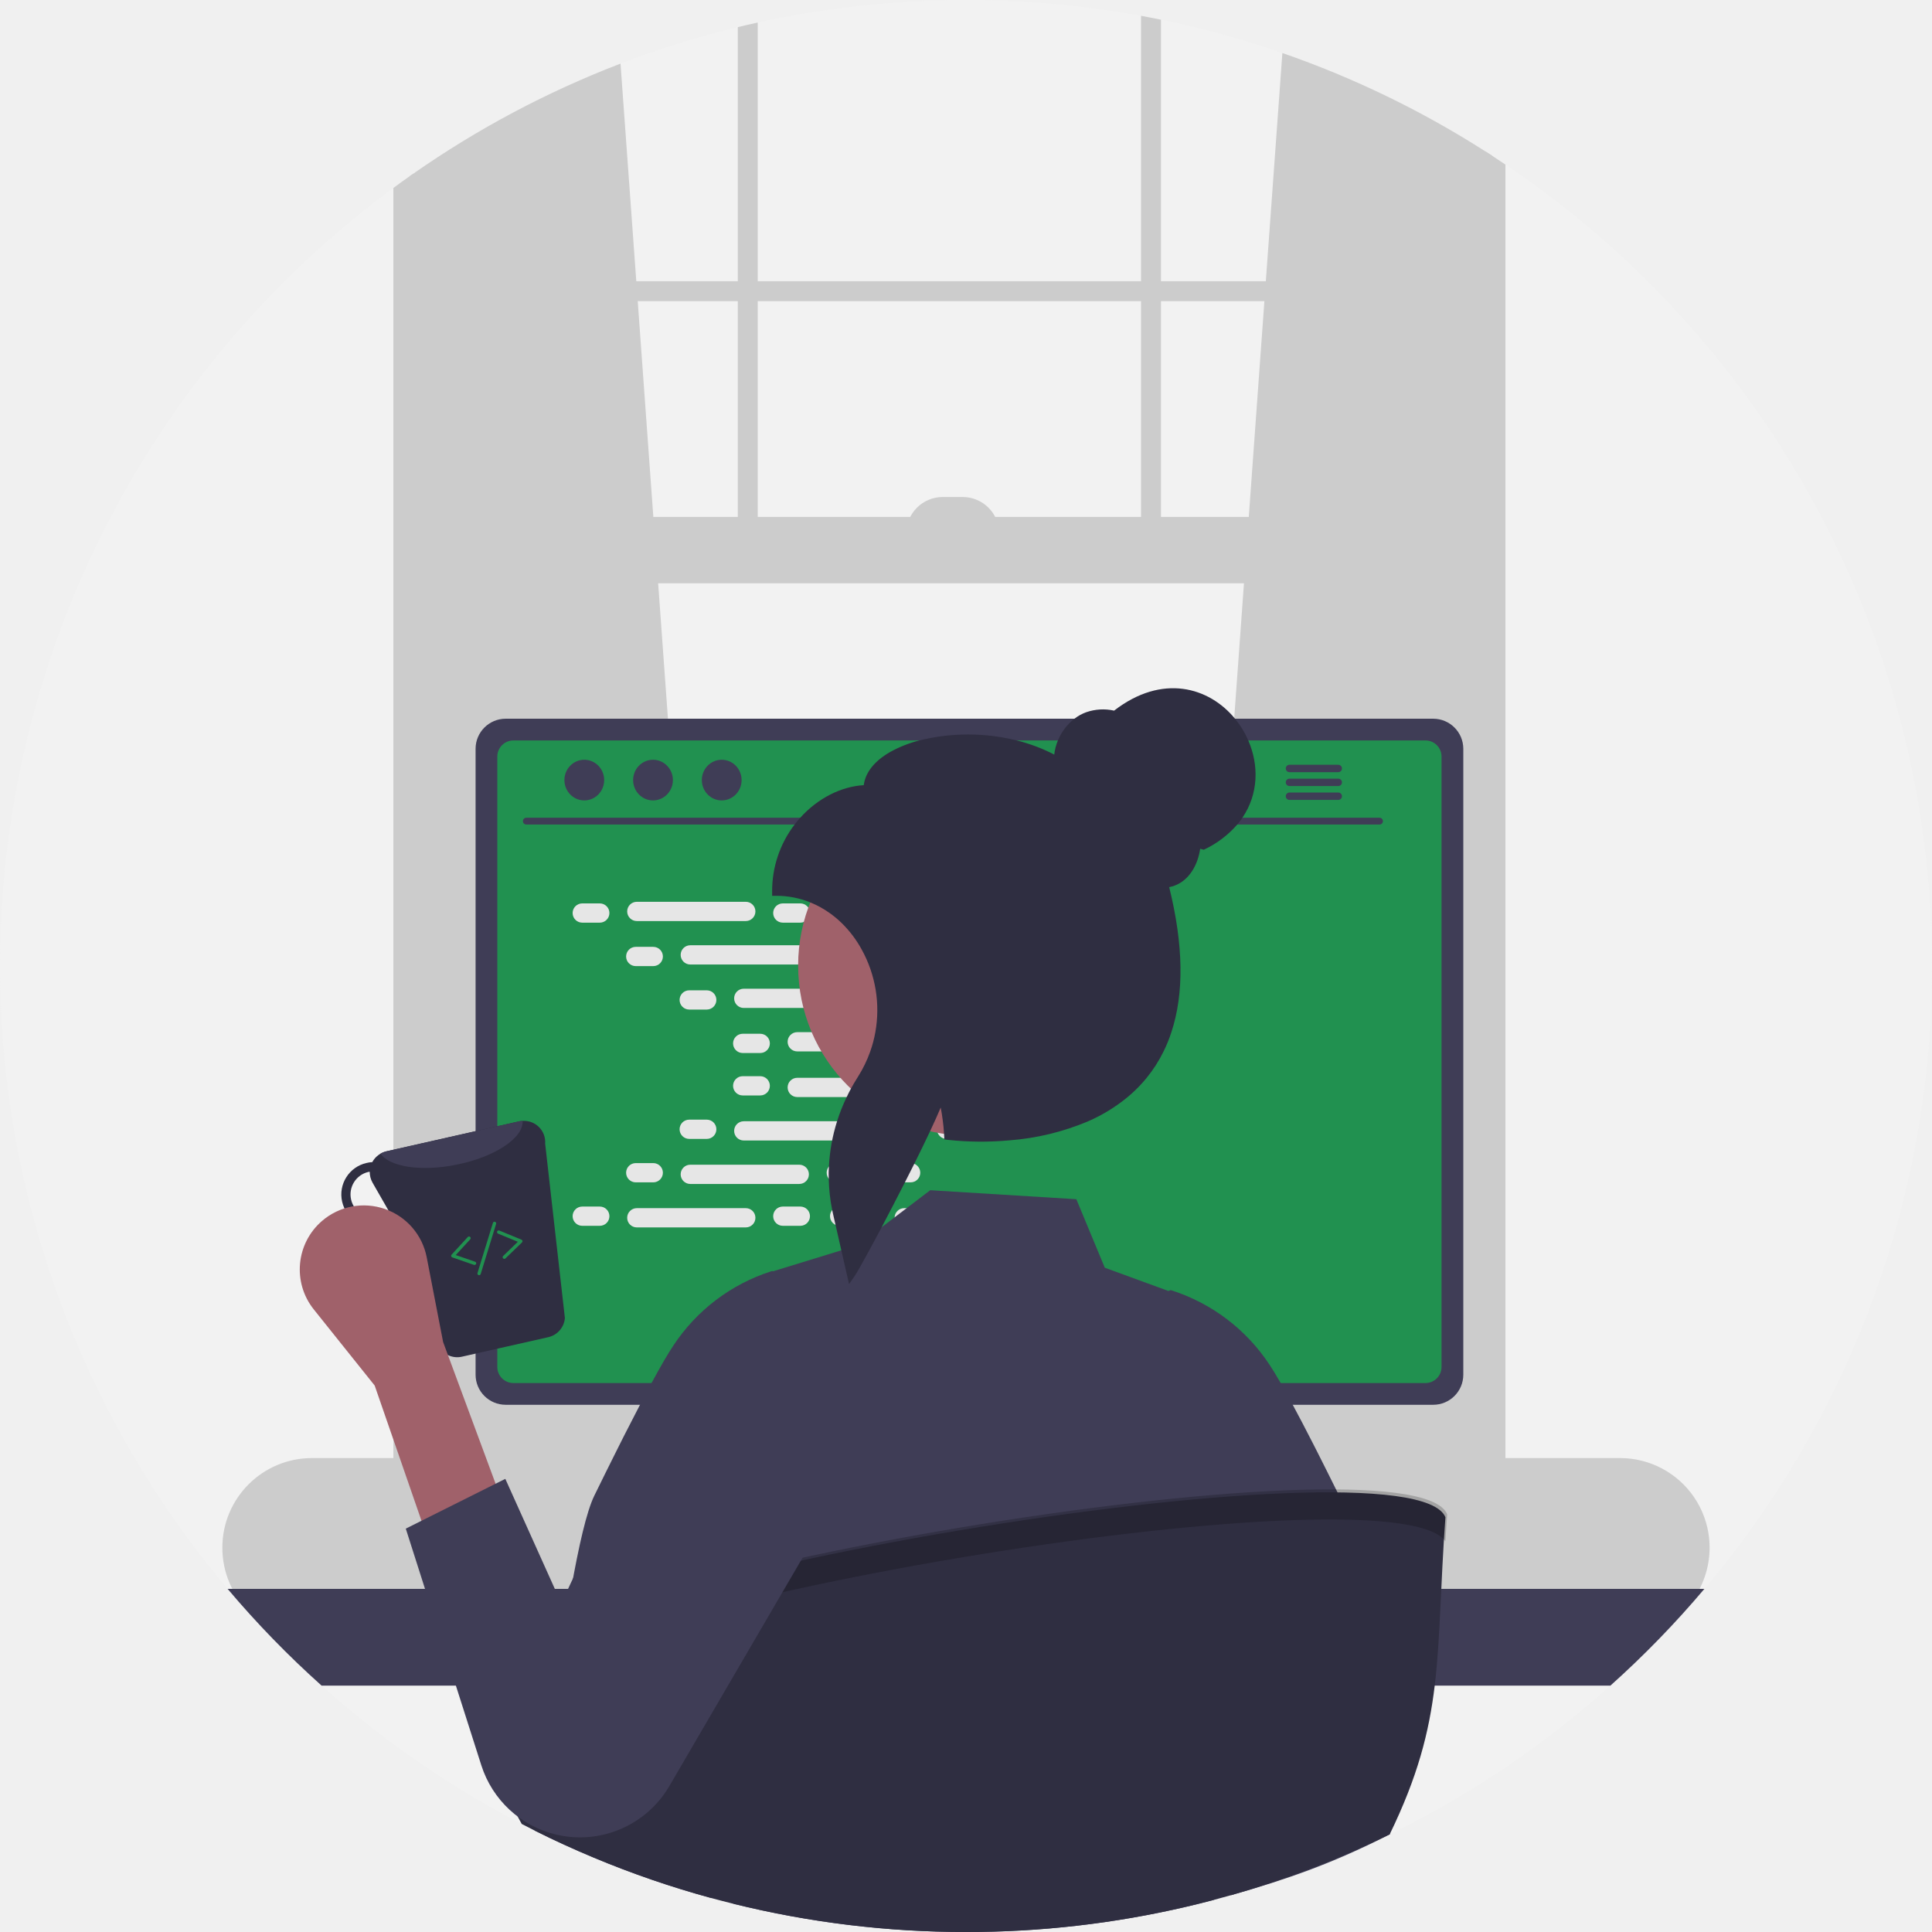
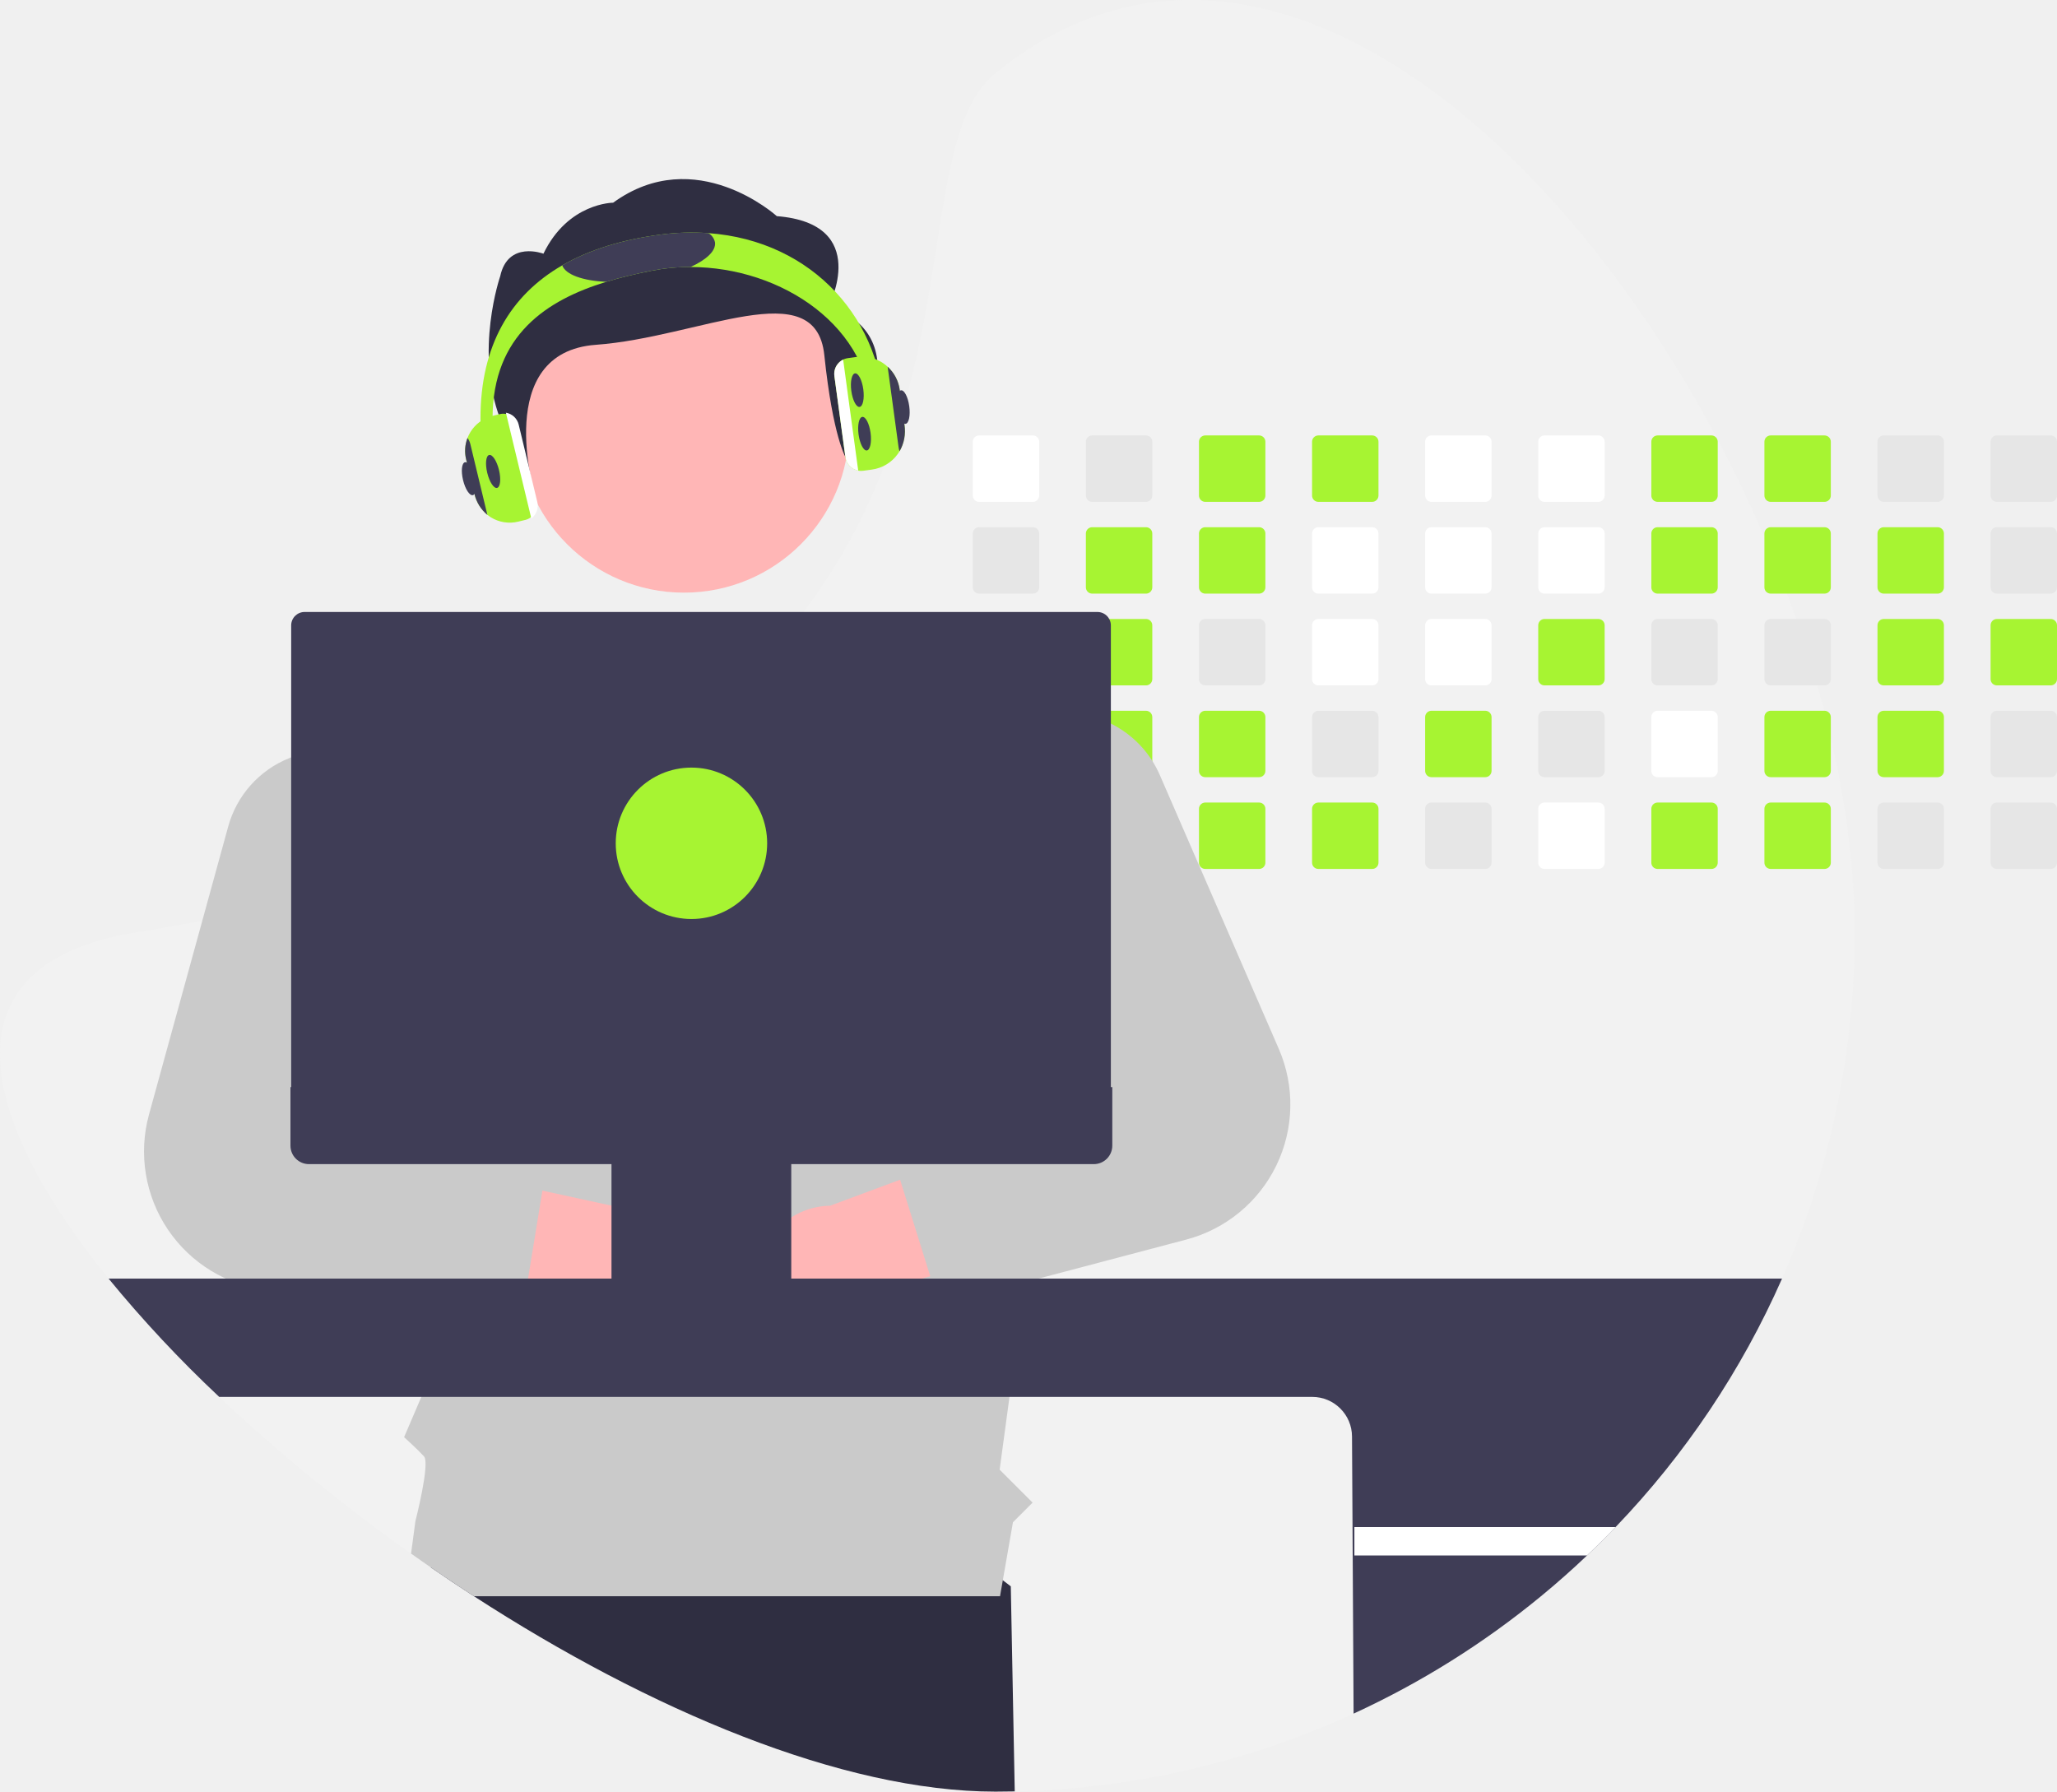
- <svg xmlns="http://www.w3.org/2000/svg" data-name="Layer 1" width="578" height="578" viewBox="0 0 578 578">
-   <path d="M889,450a287.861,287.861,0,0,1-68.09,186.34c-1.6,1.9-3.23,3.77-4.89,5.63a290.588,290.588,0,0,1-67.49,55.99q-8.67,5.205-17.72,9.81c-.61.31-1.23.62-1.84.92-.73.37-1.47.73-2.21,1.09A286.159,286.159,0,0,1,679.24,728q-2.55.72-5.11,1.4a288.588,288.588,0,0,1-65.84,9.49c-1.16.03-2.3.05-3.4.07-.39.01-.77.02-1.15.02-1.25.01-2.49.02-3.74.02a289.271,289.271,0,0,1-69.54-8.43q-3.42-.84-6.81-1.77a285.473,285.473,0,0,1-34.97-12.03q-9-3.75-17.68-8.09c-1.31-.66-2.62-1.32-3.91-2-.55-.27-1.09-.56-1.63-.84a290.458,290.458,0,0,1-81.65-64.06c-1.6-1.79-3.17-3.61-4.72-5.44a289.025,289.025,0,0,1,49.59-419.1c1.64-1.21,3.29-2.41,4.96-3.58q.495-.345.99-.69a286.753,286.753,0,0,1,97.1-43.85c1.98-.49,3.96-.95,5.96-1.38a291.798,291.798,0,0,1,114.68-2.01c1.99.37,3.98.75,5.96,1.16a287.281,287.281,0,0,1,97.1,39.43c.66.42,1.32.84,1.98,1.28,1.33.86,2.66,1.74,3.97,2.63A288.686,288.686,0,0,1,889,450Z" transform="translate(-311 -161)" fill="#f2f2f2" />
-   <path d="M527,599.51l-92.37,8.2-.99.09V213.66q.495-.345.99-.69a288.323,288.323,0,0,1,62.01-32.94l4.72,65.1.43,5.96,4.67,64.56L507.9,335.51l18.93,261.7Z" transform="translate(-311 -161)" fill="#ccc" />
-   <path d="M755.43,206.32c.66.42,1.32.84,1.98,1.28V607.8l-1.98-.18-91.37-8.11.17-2.3L683.16,335.51l1.44-19.86,4.67-64.56.43-5.96,4.95-68.27A287.687,287.687,0,0,1,755.43,206.32Z" transform="translate(-311 -161)" fill="#ccc" />
-   <path d="M755.43,206.32V613.26c0,7.81-5.38,14.16-12,14.16H446.63c-5.48,0-10.13-4.36-11.54-10.31a16.108,16.108,0,0,1-.46-3.85V212.97q-.495.345-.99.69c-1.67,1.17-3.32,2.37-4.96,3.58V613.26a22.919,22.919,0,0,0,6.18,16,17.06,17.06,0,0,0,7.78,4.66,15.118,15.118,0,0,0,3.99.53h296.8a15.249,15.249,0,0,0,4-.53c7.98-2.15,13.95-10.59,13.95-20.66V210.23c-1.31-.89-2.64-1.77-3.97-2.63C756.75,207.16,756.09,206.74,755.43,206.32Z" transform="translate(-311 -161)" fill="#ccc" />
-   <rect x="120.655" y="84.134" width="326.752" height="5.959" fill="#ccc" />
-   <path d="M531.73,169.12c1.98-.49,3.96-.95,5.96-1.38V329.55h-5.96Z" transform="translate(-311 -161)" fill="#ccc" />
-   <path d="M652.37,165.73c1.99.37,3.98.75,5.96,1.16V329.55h-5.96Z" transform="translate(-311 -161)" fill="#ccc" />
-   <path d="M795.65,597.21H404.34a26.82,26.82,0,0,0,0,53.64H795.65a26.76,26.76,0,0,0,20.12-9.11,27.096,27.096,0,0,0,3.02-4.18,25.54,25.54,0,0,0,1.75-3.56,26.803,26.803,0,0,0-24.89-36.79Z" transform="translate(-311 -161)" fill="#ccc" />
-   <rect x="122.642" y="154.649" width="324.766" height="19.863" fill="#ccc" />
-   <path d="M282.045,148.69h5.959a10.925,10.925,0,0,1,10.925,10.925v0a0,0,0,0,1,0,0h-27.809a0,0,0,0,1,0,0v0a10.925,10.925,0,0,1,10.925-10.925Z" fill="#ccc" />
-   <path d="M820.91,636.34a289.004,289.004,0,0,1-28.12,28.95H407.21a289.004,289.004,0,0,1-28.12-28.95Z" transform="translate(-311 -161)" fill="#3f3d56" />
-   <path d="M632.28,536.07H567.36a3.175,3.175,0,0,0-1.03.16,3.448,3.448,0,0,0-2.43,3.3V642.09h71.85V539.53A3.463,3.463,0,0,0,632.28,536.07Zm-24.57,50.6a7.531,7.531,0,0,1-1.56,4.6,7.665,7.665,0,0,1-13.78-4.6v-11.9a7.67,7.67,0,0,1,15.34,0Z" transform="translate(-311 -161)" fill="#2f2e41" />
-   <path d="M563.68,638.81v9.89a1.94,1.94,0,0,0,1.93,1.94h68.43a1.946,1.946,0,0,0,1.93-1.94v-9.89Z" transform="translate(-311 -161)" fill="#3f3d56" />
-   <path d="M739.78,376.02H462.28a9.011,9.011,0,0,0-9,8.99V572.27a9.007,9.007,0,0,0,9,9h277.5a9.007,9.007,0,0,0,9-9V385.01A9.012,9.012,0,0,0,739.78,376.02Z" transform="translate(-311 -161)" fill="#3f3d56" />
-   <path d="M737.46,382.52H464.59a4.82,4.82,0,0,0-4.81,4.82V569.96a4.818,4.818,0,0,0,4.81,4.81H737.46a4.818,4.818,0,0,0,4.81-4.81V387.34A4.821,4.821,0,0,0,737.46,382.52Z" transform="translate(-311 -161)" fill="#219150" />
-   <path d="M687.24,650.48l-2.52-11.97a2.992,2.992,0,0,0-1.86-2.17,2.894,2.894,0,0,0-1.06-.2H524.49a2.895,2.895,0,0,0-1.06.2,2.993,2.993,0,0,0-1.86,2.17l-2.52,11.97a2.987,2.987,0,0,0,2.92,3.6H684.31a2.948,2.948,0,0,0,2.32-1.11A2.985,2.985,0,0,0,687.24,650.48Z" transform="translate(-311 -161)" fill="#2f2e41" />
-   <rect x="214.643" y="477.296" width="5" height="3" rx="0.488" fill="#3f3d56" />
-   <rect x="224.643" y="477.296" width="5" height="3" rx="0.488" fill="#3f3d56" />
-   <rect x="234.643" y="477.296" width="5" height="3" rx="0.488" fill="#3f3d56" />
-   <rect x="244.643" y="477.296" width="5" height="3" rx="0.488" fill="#3f3d56" />
-   <rect x="254.643" y="477.296" width="5" height="3" rx="0.488" fill="#3f3d56" />
-   <rect x="264.643" y="477.296" width="5" height="3" rx="0.488" fill="#3f3d56" />
-   <rect x="274.643" y="477.296" width="5" height="3" rx="0.488" fill="#3f3d56" />
-   <rect x="284.643" y="477.296" width="5" height="3" rx="0.488" fill="#3f3d56" />
-   <rect x="294.643" y="477.296" width="5" height="3" rx="0.488" fill="#3f3d56" />
-   <rect x="304.643" y="477.296" width="5" height="3" rx="0.488" fill="#3f3d56" />
-   <rect x="314.643" y="477.296" width="5" height="3" rx="0.488" fill="#3f3d56" />
-   <rect x="324.643" y="477.296" width="5" height="3" rx="0.488" fill="#3f3d56" />
-   <rect x="334.643" y="477.296" width="5" height="3" rx="0.488" fill="#3f3d56" />
-   <rect x="344.643" y="477.296" width="5" height="3" rx="0.488" fill="#3f3d56" />
-   <rect x="354.643" y="477.296" width="5" height="3" rx="0.488" fill="#3f3d56" />
-   <rect x="364.643" y="477.296" width="5" height="3" rx="0.488" fill="#3f3d56" />
-   <rect x="214.525" y="482.296" width="5" height="3" rx="0.488" fill="#3f3d56" />
-   <rect x="224.525" y="482.296" width="5" height="3" rx="0.488" fill="#3f3d56" />
-   <rect x="234.525" y="482.296" width="5" height="3" rx="0.488" fill="#3f3d56" />
-   <rect x="244.525" y="482.296" width="5" height="3" rx="0.488" fill="#3f3d56" />
-   <rect x="254.525" y="482.296" width="5" height="3" rx="0.488" fill="#3f3d56" />
-   <rect x="264.525" y="482.296" width="5" height="3" rx="0.488" fill="#3f3d56" />
-   <rect x="274.525" y="482.296" width="5" height="3" rx="0.488" fill="#3f3d56" />
-   <rect x="284.525" y="482.296" width="5" height="3" rx="0.488" fill="#3f3d56" />
-   <rect x="294.525" y="482.296" width="5" height="3" rx="0.488" fill="#3f3d56" />
-   <rect x="304.525" y="482.296" width="5" height="3" rx="0.488" fill="#3f3d56" />
-   <rect x="314.525" y="482.296" width="5" height="3" rx="0.488" fill="#3f3d56" />
-   <rect x="324.525" y="482.296" width="5" height="3" rx="0.488" fill="#3f3d56" />
-   <rect x="334.525" y="482.296" width="5" height="3" rx="0.488" fill="#3f3d56" />
-   <rect x="344.525" y="482.296" width="5" height="3" rx="0.488" fill="#3f3d56" />
-   <rect x="354.525" y="482.296" width="5" height="3" rx="0.488" fill="#3f3d56" />
-   <rect x="364.525" y="482.296" width="5" height="3" rx="0.488" fill="#3f3d56" />
-   <rect x="262.525" y="488.296" width="40" height="3" rx="0.488" fill="#3f3d56" />
-   <path d="M723.748,407.677H468.425a1.016,1.016,0,0,1,0-2.031H723.748a1.016,1.016,0,0,1,0,2.031Z" transform="translate(-311 -161)" fill="#3f3d56" />
-   <ellipse cx="174.805" cy="233.379" rx="5.95" ry="6.083" fill="#3f3d56" />
-   <ellipse cx="195.361" cy="233.379" rx="5.95" ry="6.083" fill="#3f3d56" />
-   <ellipse cx="215.917" cy="233.379" rx="5.95" ry="6.083" fill="#3f3d56" />
-   <path d="M711.37,389.8h-14.6a1.105,1.105,0,0,0,0,2.21h14.6a1.105,1.105,0,0,0,0-2.21Z" transform="translate(-311 -161)" fill="#3f3d56" />
-   <path d="M711.37,393.95h-14.6a1.105,1.105,0,0,0,0,2.21h14.6a1.105,1.105,0,0,0,0-2.21Z" transform="translate(-311 -161)" fill="#3f3d56" />
-   <path d="M711.37,398.1h-14.6a1.105,1.105,0,0,0,0,2.21h14.6a1.105,1.105,0,0,0,0-2.21Z" transform="translate(-311 -161)" fill="#3f3d56" />
-   <rect x="171.314" y="270.273" width="11.006" height="5.76" rx="2.88" fill="#e6e6e6" />
-   <rect x="231.314" y="270.273" width="11.006" height="5.76" rx="2.88" fill="#e6e6e6" />
-   <rect x="248.314" y="270.273" width="11.006" height="5.76" rx="2.88" fill="#e6e6e6" />
-   <rect x="187.634" y="269.793" width="38.366" height="5.76" rx="2.88" fill="#e6e6e6" />
-   <rect x="267.634" y="269.793" width="38.366" height="5.76" rx="2.88" fill="#e6e6e6" />
-   <rect x="187.314" y="283.273" width="11.006" height="5.76" rx="2.88" fill="#e6e6e6" />
-   <rect x="247.314" y="283.273" width="11.006" height="5.76" rx="2.88" fill="#e6e6e6" />
-   <rect x="264.314" y="283.273" width="11.006" height="5.76" rx="2.88" fill="#e6e6e6" />
-   <rect x="203.634" y="282.793" width="38.366" height="5.76" rx="2.88" fill="#e6e6e6" />
-   <rect x="283.634" y="282.793" width="38.366" height="5.76" rx="2.88" fill="#e6e6e6" />
-   <rect x="203.314" y="296.273" width="11.006" height="5.76" rx="2.88" fill="#e6e6e6" />
-   <rect x="263.314" y="296.273" width="11.006" height="5.76" rx="2.88" fill="#e6e6e6" />
-   <rect x="280.314" y="296.273" width="11.006" height="5.76" rx="2.88" fill="#e6e6e6" />
-   <rect x="219.634" y="295.793" width="38.366" height="5.76" rx="2.88" fill="#e6e6e6" />
-   <rect x="299.634" y="295.793" width="38.366" height="5.76" rx="2.88" fill="#e6e6e6" />
-   <rect x="219.314" y="309.273" width="11.006" height="5.76" rx="2.88" fill="#e6e6e6" />
-   <rect x="279.314" y="309.273" width="11.006" height="5.76" rx="2.88" fill="#e6e6e6" />
-   <rect x="296.314" y="309.273" width="11.006" height="5.76" rx="2.88" fill="#e6e6e6" />
-   <rect x="235.634" y="308.793" width="38.366" height="5.76" rx="2.88" fill="#e6e6e6" />
-   <rect x="231.314" y="360.967" width="11.006" height="5.76" rx="2.88" fill="#e6e6e6" />
-   <rect x="248.314" y="360.967" width="11.006" height="5.76" rx="2.88" fill="#e6e6e6" />
-   <rect x="267.634" y="361.447" width="38.366" height="5.76" rx="2.88" fill="#e6e6e6" />
-   <rect x="171.314" y="360.967" width="11.006" height="5.76" rx="2.88" fill="#e6e6e6" />
-   <rect x="187.634" y="361.447" width="38.366" height="5.76" rx="2.88" fill="#e6e6e6" />
-   <rect x="187.314" y="347.967" width="11.006" height="5.76" rx="2.88" fill="#e6e6e6" />
-   <rect x="247.314" y="347.967" width="11.006" height="5.76" rx="2.88" fill="#e6e6e6" />
-   <rect x="264.314" y="347.967" width="11.006" height="5.76" rx="2.88" fill="#e6e6e6" />
-   <rect x="203.634" y="348.447" width="38.366" height="5.76" rx="2.88" fill="#e6e6e6" />
-   <rect x="203.314" y="334.967" width="11.006" height="5.76" rx="2.88" fill="#e6e6e6" />
-   <rect x="263.314" y="334.967" width="11.006" height="5.76" rx="2.88" fill="#e6e6e6" />
-   <rect x="280.314" y="334.967" width="11.006" height="5.76" rx="2.88" fill="#e6e6e6" />
-   <rect x="219.634" y="335.447" width="38.366" height="5.76" rx="2.88" fill="#e6e6e6" />
-   <rect x="219.314" y="321.967" width="11.006" height="5.76" rx="2.88" fill="#e6e6e6" />
-   <rect x="279.314" y="321.967" width="11.006" height="5.76" rx="2.88" fill="#e6e6e6" />
-   <rect x="296.314" y="321.967" width="11.006" height="5.76" rx="2.88" fill="#e6e6e6" />
-   <rect x="235.634" y="322.447" width="38.366" height="5.76" rx="2.88" fill="#e6e6e6" />
-   <path d="M726.81,709.77c-.61.31-1.23.62-1.84.92-15.8,7.9-28.44,12.39-45.73,17.31-1.46-16.3-2.87-44.95-4.24-62.71-.36-4.61-.72-8.48-1.07-11.21a15.182,15.182,0,0,0-.88-4.25l.06,4.25.15,11.21.87,64.11a288.588,288.588,0,0,1-65.84,9.49c-1.16.03-2.3.05-3.4.07-.39.01-.77.02-1.15.02-1.25.01-2.49.02-3.74.02a289.271,289.271,0,0,1-69.54-8.43c.49-16.13.98-44.46,1.45-65.28.1-4.07.19-7.86.29-11.21.19-7.16.39-12.32.58-14.05a4.361,4.361,0,0,0-.39.97,97.154,97.154,0,0,0-1.89,13.08c-.35,3.35-.7,7.14-1.05,11.21-1.86,21.63-3.8,51.04-5.8,63.51a285.473,285.473,0,0,1-34.97-12.03q-9-3.75-17.68-8.09c1.1-7.2,2.25-15.27,3.43-23.64.92-6.49,1.87-13.16,2.84-19.75,1.5-10.18,3.04-20.16,4.6-28.95,2.28-12.84,4.62-23.16,6.94-27.9,2.2-4.5,4.4-8.94,6.53-13.19.74-1.49,1.48-2.96,2.2-4.39.17-.34.34-.67.51-1,1.53-3.01,3.01-5.89,4.42-8.59,1.21-2.31,2.36-4.49,3.45-6.5,2.64-4.88,4.88-8.77,6.54-11.23a55.257,55.257,0,0,1,29.28-22.21l.3-.08.21.09,20.45-6.28,2.99-.92,2.01-.62,7.08-5.39,3.85-2.93,3.61-2.75,7.06-5.37,43.71,2.69,8.51,20.49,19.06,6.97.33-.15.29-.12.3.08a55.306,55.306,0,0,1,29.28,22.21c.94,1.41,2.08,3.27,3.37,5.52,1.1,1.91,2.3,4.09,3.6,6.5,1.85,3.43,3.87,7.3,6.01,11.49.47.92.95,1.86,1.43,2.81q1.335,2.64,2.71,5.39c2.13,4.25,4.33,8.69,6.53,13.2,1.91,3.91,3.84,11.95,5.74,22.18,1.57,8.5,3.13,18.52,4.64,28.95,1.98,13.52-.13,29.71,1.66,42.15C726.58,708.23,726.7,709,726.81,709.77Z" transform="translate(-311 -161)" fill="#3f3d56" />
-   <circle cx="289.615" cy="288.888" r="50.836" fill="#a0616a" />
-   <path d="M684.45,382.52a26.608,26.608,0,0,0-3.97-6.5c-7.72-9.43-21.76-13.58-36.17-2.42a15.279,15.279,0,0,0-8.35.48,12.91,12.91,0,0,0-3.52,1.94,15.97,15.97,0,0,0-4.94,6.5,15.522,15.522,0,0,0-1.1,4.23,50.565,50.565,0,0,0-11.23-4.23,60.34,60.34,0,0,0-29.13,0,36.544,36.544,0,0,0-8.78,3.48c-4.68,2.7-7.37,6.11-7.85,9.9-6.75.38-13.77,3.93-19,9.75-.59.65-1.16,1.33-1.69,2.03A32.709,32.709,0,0,0,542,427.73V429h1.27a26.87,26.87,0,0,1,10.15,1.98,27.585,27.585,0,0,1,5.89,3.25,28.764,28.764,0,0,1,3.37,2.8,33.483,33.483,0,0,1,6.12,8.05,37.459,37.459,0,0,1,4.08,24.71,36.2,36.2,0,0,1-1.52,5.76,37.584,37.584,0,0,1-3.71,7.63c-.06.09-.11.18-.17.27-.67,1.07-1.31,2.16-1.91,3.26-.45.82-.87,1.66-1.26,2.5a51.957,51.957,0,0,0-2.88,7.24,53.586,53.586,0,0,0-2.44,13.54c-.07,1.22-.09,2.44-.05,3.66a51.979,51.979,0,0,0,1.03,9.36c.09.42.18.83.27,1.25l.73,3.19,1.73,7.61,1.2,5.24,1.11,4.86,1.64-2.35c.56-.8,1.97-3.26,3.86-6.74,1.25-2.27,2.7-4.98,4.27-7.94,2.19-4.15,4.59-8.78,6.94-13.4.95-1.87,1.89-3.73,2.8-5.55,1.72-3.45,3.34-6.78,4.73-9.74,1.28-2.73,2.37-5.15,3.18-7.09.25,1.27.46,2.56.62,3.86.18,1.32.31,2.66.38,4,.02.2.03.41.04.61l.04.82.01.24,1.06.14a93.022,93.022,0,0,0,18.4.14h.01a74.862,74.862,0,0,0,23.56-5.71,49.257,49.257,0,0,0,11.8-7.24,41.3,41.3,0,0,0,4.66-4.52c.36-.41.71-.82,1.05-1.24a41.125,41.125,0,0,0,5.05-7.9,41.802,41.802,0,0,0,2.34-5.76c3.84-11.63,3.62-26.14-.66-43.38a9.923,9.923,0,0,0,3.27-1.26c3.14-1.89,5.32-5.64,6-10.22l1.08.29a30.104,30.104,0,0,0,10.01-7.54,24.115,24.115,0,0,0,1.54-2.03C687.58,398.45,687.62,389.81,684.45,382.52Z" transform="translate(-311 -161)" fill="#2f2e41" />
-   <polygon points="206.32 475.296 214.817 442.504 222.32 470.8 206.32 475.296" opacity="0.2" />
-   <path d="M743.43,614.93c-3.04,41.88.11,60.32-16.67,94.85A286.159,286.159,0,0,1,679.24,728q-2.55.72-5.11,1.4a288.588,288.588,0,0,1-65.84,9.49c-1.16.03-2.3.05-3.4.07-.39.01-.77.02-1.15.02-1.25.01-2.49.02-3.74.02a289.271,289.271,0,0,1-69.54-8.43q-3.42-.84-6.81-1.77a285.473,285.473,0,0,1-34.97-12.03q-9-3.75-17.68-8.09c-1.31-.66-2.62-1.32-3.91-2-6.63-11.66-10.4-25.84-10.48-42.88C461.2,634.44,733.29,589.61,743.43,614.93Z" transform="translate(-311 -161)" fill="#2f2e41" />
-   <path d="M743.422,622.102c.155-2.593.329-5.271.531-8.06-10.14-25.32-282.23,19.51-286.82,48.87.013,2.692.128,5.304.321,7.855C468.57,641.789,727.059,599.181,743.422,622.102Z" transform="translate(-311 -161)" opacity="0.2" />
-   <path d="M474.096,503.152a6.365,6.365,0,0,0-6.753-6.816,5.854,5.854,0,0,0-1.005.126l-39.762,8.983a6.548,6.548,0,0,0-4.209,3.235,8.184,8.184,0,0,0-1.727.251,9.661,9.661,0,0,0,4.271,18.845,9.794,9.794,0,0,0,3.895-1.884l13.474,37.941a6.329,6.329,0,0,0,6.941,3.046l25.849-5.842A6.416,6.416,0,0,0,480,555.32Zm-49.781,21.923a6.91,6.91,0,0,1-3.078-13.474c.126-.031.251,0,.377-.031a6.506,6.506,0,0,0,.848,3.266l4.931,8.606A6.505,6.505,0,0,1,424.314,525.074Z" transform="translate(-311 -161)" fill="#2f2e41" />
-   <path d="M467.343,496.336c.377,5.025-8.229,10.804-19.755,13.097-10.585,2.167-20.07.659-22.739-3.298a6.025,6.025,0,0,1,1.728-.691l39.762-8.983A5.854,5.854,0,0,1,467.343,496.336Z" transform="translate(-311 -161)" fill="#3f3d56" />
-   <path d="M439.843,623.905,462.177,612.738l-18.611-50.251-4.905-25.342a19.161,19.161,0,0,0-31.282-10.907h0a19.161,19.161,0,0,0-2.493,26.518l18.207,22.759Z" transform="translate(-311 -161)" fill="#a0616a" />
-   <path d="M462.177,603.433l-29.778,14.889,22.599,70.809A30.977,30.977,0,0,0,477.333,709.847h0a30.977,30.977,0,0,0,33.737-14.197l59.925-102.714a31.62,31.62,0,0,0-10.196-42.982h0a31.62,31.62,0,0,0-45.296,12.765l-36.576,77.936Z" transform="translate(-311 -161)" fill="#3f3d56" />
-   <path d="M452.967,539.441a.496.496,0,0,1-.163-.027l-6.501-2.238a.499.499,0,0,1-.206-.811l4.835-5.265a.5.5,0,1,1,.736.676l-4.319,4.702,5.779,1.99a.5.5,0,0,1-.163.973Z" transform="translate(-311 -161)" fill="#219150" />
-   <path d="M461.878,537.617a.5.5,0,0,1-.348-.859l4.395-4.249-5.903-2.433a.5.5,0,1,1,.381-.924l6.609,2.724a.5.5,0,0,1,.157.821l-4.943,4.779A.5.5,0,0,1,461.878,537.617Z" transform="translate(-311 -161)" fill="#219150" />
-   <path d="M454.332,542.5a.482.482,0,0,1-.147-.022.5.5,0,0,1-.331-.625l4.615-15a.5.5,0,0,1,.956.295l-4.615,15A.5.5,0,0,1,454.332,542.5Z" transform="translate(-311 -161)" fill="#219150" />
+ <svg xmlns="http://www.w3.org/2000/svg" data-name="Layer 1" width="850.538" height="740.83" viewBox="0 0 850.538 740.83">
+   <path d="M941.609,465.125a354.21,354.21,0,0,1-98.85,245.9q-5.745,6.015-11.8,11.74-9.225,8.775-19.07,16.87a353.934,353.934,0,0,1-217.58,80.69q-3.975.09-7.98.09c-63.43,0-143.21-33.88-215.61-80.78q-8.985-5.82-17.81-11.91-4.125-2.82-8.21-5.72a730.43,730.43,0,0,1-79.32-64.8,514.116,514.116,0,0,1-45.75-48.92c-55.63-68.62-67.9-130.45,11.41-143.16q14.085-2.25,27.34-4.81,19.2-3.69,36.75-7.97,23.64-5.745,44.42-12.46,6.99-2.25,13.66-4.59c65.74-23.09,109.74-53.2,139.69-85.87q7.62-8.295,14.05-16.79a236.055,236.055,0,0,0,17.83-27.12,254.898,254.898,0,0,0,18.41-41.05l.27-.78c23.83-68.74,16.58-132.5,42.87-153.84,112.38-91.23,252.29,38.69,317.96,191.9q4.965,11.58,9.34,23.3,1.965,5.235,3.79,10.49,4.8,13.695,8.71,27.46,1.5,5.25,2.86,10.49c.97,3.77,1.9,7.53,2.76,11.29C938.139,412.305,941.609,439.455,941.609,465.125Z" transform="translate(-174.731 -79.58524)" fill="#f2f2f2" />
+   <path d="M594.309,820.325q-3.975.09-7.98.09c-63.43,0-143.21-33.88-215.61-80.78q-8.985-5.82-17.81-11.91l5.16-31.4,156.21-20.74,78.4,59.95Z" transform="translate(-174.731 -79.58524)" fill="#2f2e41" />
+   <path d="M601.829,259.635h-22.26a2.601,2.601,0,0,0-2.6,2.6v22.27a2.593,2.593,0,0,0,2.6,2.59h22.26a2.599,2.599,0,0,0,2.6-2.59v-22.27A2.608,2.608,0,0,0,601.829,259.635Z" transform="translate(-174.731 -79.58524)" fill="#fff" />
+   <path d="M601.829,297.585h-22.26a2.601,2.601,0,0,0-2.6,2.6v22.27a2.593,2.593,0,0,0,2.6,2.59h22.26a2.599,2.599,0,0,0,2.6-2.59v-22.27A2.608,2.608,0,0,0,601.829,297.585Z" transform="translate(-174.731 -79.58524)" fill="#e6e6e6" />
+   <path d="M601.829,335.535h-22.26a2.601,2.601,0,0,0-2.6,2.6v22.26a2.595,2.595,0,0,0,2.6,2.6h22.26a2.601,2.601,0,0,0,2.6-2.6v-22.26A2.608,2.608,0,0,0,601.829,335.535Z" transform="translate(-174.731 -79.58524)" fill="#e6e6e6" />
+   <path d="M604.389,375.625a2.617,2.617,0,0,0-2.56-2.14h-22.26a2.601,2.601,0,0,0-2.6,2.6v22.26a2.595,2.595,0,0,0,2.6,2.6h22.26a2.601,2.601,0,0,0,2.6-2.6v-22.26A2.313,2.313,0,0,0,604.389,375.625Z" transform="translate(-174.731 -79.58524)" fill="#e6e6e6" />
+   <path d="M602.839,411.635a2.634,2.634,0,0,0-1.01-.2h-22.26a2.595,2.595,0,0,0-2.6,2.6v22.26a2.588,2.588,0,0,0,2.6,2.6h22.26a2.601,2.601,0,0,0,2.6-2.6v-22.26A2.616,2.616,0,0,0,602.839,411.635Z" transform="translate(-174.731 -79.58524)" fill="#e6e6e6" />
+   <path d="M648.589,259.635h-22.26a2.601,2.601,0,0,0-2.6,2.6v22.27a2.593,2.593,0,0,0,2.6,2.59h22.26a2.599,2.599,0,0,0,2.6-2.59v-22.27A2.608,2.608,0,0,0,648.589,259.635Z" transform="translate(-174.731 -79.58524)" fill="#e6e6e6" />
+   <path d="M648.589,297.585h-22.26a2.601,2.601,0,0,0-2.6,2.6v22.27a2.593,2.593,0,0,0,2.6,2.59h22.26a2.599,2.599,0,0,0,2.6-2.59v-22.27A2.608,2.608,0,0,0,648.589,297.585Z" transform="translate(-174.731 -79.58524)" fill="#a7f432" />
+   <path d="M648.589,335.535h-22.26a2.601,2.601,0,0,0-2.6,2.6v22.26a2.595,2.595,0,0,0,2.6,2.6h22.26a2.601,2.601,0,0,0,2.6-2.6v-22.26A2.608,2.608,0,0,0,648.589,335.535Z" transform="translate(-174.731 -79.58524)" fill="#a7f432" />
+   <path d="M648.589,373.485h-22.26a2.593,2.593,0,0,0-2.46,1.78,2.478,2.478,0,0,0-.14.82v22.26a2.595,2.595,0,0,0,2.6,2.6h22.26a2.601,2.601,0,0,0,2.6-2.6v-22.26A2.608,2.608,0,0,0,648.589,373.485Z" transform="translate(-174.731 -79.58524)" fill="#a7f432" />
+   <path d="M648.589,411.435h-22.26a2.595,2.595,0,0,0-2.6,2.6v22.26a2.595,2.595,0,0,0,2.6,2.6h22.26a2.601,2.601,0,0,0,2.6-2.6v-22.26A2.601,2.601,0,0,0,648.589,411.435Z" transform="translate(-174.731 -79.58524)" fill="#e6e6e6" />
+   <path d="M695.349,259.635h-22.26a2.601,2.601,0,0,0-2.6,2.6v22.27a2.593,2.593,0,0,0,2.6,2.59h22.26a2.599,2.599,0,0,0,2.6-2.59v-22.27A2.608,2.608,0,0,0,695.349,259.635Z" transform="translate(-174.731 -79.58524)" fill="#a7f432" />
+   <path d="M695.349,297.585h-22.26a2.601,2.601,0,0,0-2.6,2.6v22.27a2.593,2.593,0,0,0,2.6,2.59h22.26a2.599,2.599,0,0,0,2.6-2.59v-22.27A2.608,2.608,0,0,0,695.349,297.585Z" transform="translate(-174.731 -79.58524)" fill="#a7f432" />
+   <path d="M695.349,335.535h-22.26a2.601,2.601,0,0,0-2.6,2.6v22.26a2.595,2.595,0,0,0,2.6,2.6h22.26a2.601,2.601,0,0,0,2.6-2.6v-22.26A2.608,2.608,0,0,0,695.349,335.535Z" transform="translate(-174.731 -79.58524)" fill="#e6e6e6" />
+   <path d="M695.349,373.485h-22.26a2.601,2.601,0,0,0-2.6,2.6v22.26a2.595,2.595,0,0,0,2.6,2.6h22.26a2.601,2.601,0,0,0,2.6-2.6v-22.26A2.608,2.608,0,0,0,695.349,373.485Z" transform="translate(-174.731 -79.58524)" fill="#a7f432" />
+   <path d="M695.349,411.435h-22.26a2.595,2.595,0,0,0-2.6,2.6v22.26a2.595,2.595,0,0,0,2.6,2.6h22.26a2.601,2.601,0,0,0,2.6-2.6v-22.26A2.601,2.601,0,0,0,695.349,411.435Z" transform="translate(-174.731 -79.58524)" fill="#a7f432" />
+   <path d="M742.109,259.635h-22.26a2.601,2.601,0,0,0-2.6,2.6v22.27a2.593,2.593,0,0,0,2.6,2.59h22.26a2.599,2.599,0,0,0,2.6-2.59v-22.27A2.608,2.608,0,0,0,742.109,259.635Z" transform="translate(-174.731 -79.58524)" fill="#a7f432" />
+   <path d="M742.109,297.585h-22.26a2.601,2.601,0,0,0-2.6,2.6v22.27a2.593,2.593,0,0,0,2.6,2.59h22.26a2.599,2.599,0,0,0,2.6-2.59v-22.27A2.608,2.608,0,0,0,742.109,297.585Z" transform="translate(-174.731 -79.58524)" fill="#fff" />
+   <path d="M742.109,335.535h-22.26a2.601,2.601,0,0,0-2.6,2.6v22.26a2.595,2.595,0,0,0,2.6,2.6h22.26a2.601,2.601,0,0,0,2.6-2.6v-22.26A2.608,2.608,0,0,0,742.109,335.535Z" transform="translate(-174.731 -79.58524)" fill="#fff" />
+   <path d="M742.109,373.485h-22.26a2.601,2.601,0,0,0-2.6,2.6v22.26a2.595,2.595,0,0,0,2.6,2.6h22.26a2.601,2.601,0,0,0,2.6-2.6v-22.26A2.608,2.608,0,0,0,742.109,373.485Z" transform="translate(-174.731 -79.58524)" fill="#e6e6e6" />
+   <path d="M742.109,411.435h-22.26a2.595,2.595,0,0,0-2.6,2.6v22.26a2.595,2.595,0,0,0,2.6,2.6h22.26a2.601,2.601,0,0,0,2.6-2.6v-22.26A2.601,2.601,0,0,0,742.109,411.435Z" transform="translate(-174.731 -79.58524)" fill="#a7f432" />
+   <path d="M788.869,259.635h-22.27a2.599,2.599,0,0,0-2.59,2.6v22.27a2.591,2.591,0,0,0,2.59,2.59h22.27a2.599,2.599,0,0,0,2.6-2.59v-22.27A2.608,2.608,0,0,0,788.869,259.635Z" transform="translate(-174.731 -79.58524)" fill="#fff" />
+   <path d="M788.869,297.585h-22.27a2.599,2.599,0,0,0-2.59,2.6v22.27a2.59,2.59,0,0,0,2.59,2.59h22.27a2.599,2.599,0,0,0,2.6-2.59v-22.27A2.608,2.608,0,0,0,788.869,297.585Z" transform="translate(-174.731 -79.58524)" fill="#fff" />
+   <path d="M788.869,335.535h-22.27a2.599,2.599,0,0,0-2.59,2.6v22.26a2.593,2.593,0,0,0,2.59,2.6h22.27a2.601,2.601,0,0,0,2.6-2.6v-22.26A2.608,2.608,0,0,0,788.869,335.535Z" transform="translate(-174.731 -79.58524)" fill="#fff" />
+   <path d="M788.869,373.485h-22.27a2.599,2.599,0,0,0-2.59,2.6v22.26a2.593,2.593,0,0,0,2.59,2.6h22.27a2.601,2.601,0,0,0,2.6-2.6v-22.26A2.608,2.608,0,0,0,788.869,373.485Z" transform="translate(-174.731 -79.58524)" fill="#a7f432" />
+   <path d="M788.869,411.435h-22.27a2.593,2.593,0,0,0-2.59,2.6v22.26a2.593,2.593,0,0,0,2.59,2.6h22.27a2.601,2.601,0,0,0,2.6-2.6v-22.26A2.601,2.601,0,0,0,788.869,411.435Z" transform="translate(-174.731 -79.58524)" fill="#e6e6e6" />
+   <path d="M835.629,259.635h-22.27a2.599,2.599,0,0,0-2.59,2.6v22.27a2.591,2.591,0,0,0,2.59,2.59h22.27a2.599,2.599,0,0,0,2.6-2.59v-22.27A2.608,2.608,0,0,0,835.629,259.635Z" transform="translate(-174.731 -79.58524)" fill="#fff" />
+   <path d="M835.629,297.585h-22.27a2.599,2.599,0,0,0-2.59,2.6v22.27a2.59,2.59,0,0,0,2.59,2.59h22.27a2.599,2.599,0,0,0,2.6-2.59v-22.27A2.608,2.608,0,0,0,835.629,297.585Z" transform="translate(-174.731 -79.58524)" fill="#fff" />
+   <path d="M835.629,335.535h-22.27a2.599,2.599,0,0,0-2.59,2.6v22.26a2.593,2.593,0,0,0,2.59,2.6h22.27a2.601,2.601,0,0,0,2.6-2.6v-22.26A2.608,2.608,0,0,0,835.629,335.535Z" transform="translate(-174.731 -79.58524)" fill="#a7f432" />
+   <path d="M835.629,373.485h-22.27a2.599,2.599,0,0,0-2.59,2.6v22.26a2.593,2.593,0,0,0,2.59,2.6h22.27a2.601,2.601,0,0,0,2.6-2.6v-22.26A2.608,2.608,0,0,0,835.629,373.485Z" transform="translate(-174.731 -79.58524)" fill="#e6e6e6" />
+   <path d="M835.629,411.435h-22.27a2.593,2.593,0,0,0-2.59,2.6v22.26a2.593,2.593,0,0,0,2.59,2.6h22.27a2.601,2.601,0,0,0,2.6-2.6v-22.26A2.601,2.601,0,0,0,835.629,411.435Z" transform="translate(-174.731 -79.58524)" fill="#fff" />
+   <path d="M882.389,259.635h-22.27a2.599,2.599,0,0,0-2.59,2.6v22.27a2.591,2.591,0,0,0,2.59,2.59h22.27a2.599,2.599,0,0,0,2.6-2.59v-22.27A2.608,2.608,0,0,0,882.389,259.635Z" transform="translate(-174.731 -79.58524)" fill="#a7f432" />
+   <path d="M882.389,297.585h-22.27a2.599,2.599,0,0,0-2.59,2.6v22.27a2.59,2.59,0,0,0,2.59,2.59h22.27a2.599,2.599,0,0,0,2.6-2.59v-22.27A2.608,2.608,0,0,0,882.389,297.585Z" transform="translate(-174.731 -79.58524)" fill="#a7f432" />
+   <path d="M882.389,335.535h-22.27a2.599,2.599,0,0,0-2.59,2.6v22.26a2.593,2.593,0,0,0,2.59,2.6h22.27a2.601,2.601,0,0,0,2.6-2.6v-22.26A2.608,2.608,0,0,0,882.389,335.535Z" transform="translate(-174.731 -79.58524)" fill="#e6e6e6" />
+   <path d="M882.389,373.485h-22.27a2.599,2.599,0,0,0-2.59,2.6v22.26a2.593,2.593,0,0,0,2.59,2.6h22.27a2.601,2.601,0,0,0,2.6-2.6v-22.26A2.608,2.608,0,0,0,882.389,373.485Z" transform="translate(-174.731 -79.58524)" fill="#fff" />
+   <path d="M882.389,411.435h-22.27a2.593,2.593,0,0,0-2.59,2.6v22.26a2.593,2.593,0,0,0,2.59,2.6h22.27a2.601,2.601,0,0,0,2.6-2.6v-22.26A2.601,2.601,0,0,0,882.389,411.435Z" transform="translate(-174.731 -79.58524)" fill="#a7f432" />
+   <path d="M929.149,259.635h-22.27a2.599,2.599,0,0,0-2.59,2.6v22.27a2.591,2.591,0,0,0,2.59,2.59h22.27a2.599,2.599,0,0,0,2.6-2.59v-22.27A2.608,2.608,0,0,0,929.149,259.635Z" transform="translate(-174.731 -79.58524)" fill="#a7f432" />
+   <path d="M929.149,297.585h-22.27a2.599,2.599,0,0,0-2.59,2.6v22.27a2.59,2.59,0,0,0,2.59,2.59h22.27a2.599,2.599,0,0,0,2.6-2.59v-22.27A2.608,2.608,0,0,0,929.149,297.585Z" transform="translate(-174.731 -79.58524)" fill="#a7f432" />
+   <path d="M929.149,335.535h-22.27a2.599,2.599,0,0,0-2.59,2.6v22.26a2.593,2.593,0,0,0,2.59,2.6h22.27a2.601,2.601,0,0,0,2.6-2.6v-22.26A2.608,2.608,0,0,0,929.149,335.535Z" transform="translate(-174.731 -79.58524)" fill="#e6e6e6" />
+   <path d="M929.149,373.485h-22.27a2.599,2.599,0,0,0-2.59,2.6v22.26a2.593,2.593,0,0,0,2.59,2.6h22.27a2.601,2.601,0,0,0,2.6-2.6v-22.26A2.608,2.608,0,0,0,929.149,373.485Z" transform="translate(-174.731 -79.58524)" fill="#a7f432" />
+   <path d="M929.149,411.435h-22.27a2.593,2.593,0,0,0-2.59,2.6v22.26a2.593,2.593,0,0,0,2.59,2.6h22.27a2.601,2.601,0,0,0,2.6-2.6v-22.26A2.601,2.601,0,0,0,929.149,411.435Z" transform="translate(-174.731 -79.58524)" fill="#a7f432" />
+   <path d="M975.909,259.635h-22.27a2.599,2.599,0,0,0-2.59,2.6v22.27a2.591,2.591,0,0,0,2.59,2.59h22.27a2.599,2.599,0,0,0,2.6-2.59v-22.27A2.608,2.608,0,0,0,975.909,259.635Z" transform="translate(-174.731 -79.58524)" fill="#e6e6e6" />
+   <path d="M975.909,297.585h-22.27a2.599,2.599,0,0,0-2.59,2.6v22.27a2.59,2.59,0,0,0,2.59,2.59h22.27a2.599,2.599,0,0,0,2.6-2.59v-22.27A2.608,2.608,0,0,0,975.909,297.585Z" transform="translate(-174.731 -79.58524)" fill="#a7f432" />
+   <path d="M975.909,335.535h-22.27a2.599,2.599,0,0,0-2.59,2.6v22.26a2.593,2.593,0,0,0,2.59,2.6h22.27a2.601,2.601,0,0,0,2.6-2.6v-22.26A2.608,2.608,0,0,0,975.909,335.535Z" transform="translate(-174.731 -79.58524)" fill="#a7f432" />
+   <path d="M975.909,373.485h-22.27a2.599,2.599,0,0,0-2.59,2.6v22.26a2.593,2.593,0,0,0,2.59,2.6h22.27a2.601,2.601,0,0,0,2.6-2.6v-22.26A2.608,2.608,0,0,0,975.909,373.485Z" transform="translate(-174.731 -79.58524)" fill="#a7f432" />
+   <path d="M975.909,411.435h-22.27a2.593,2.593,0,0,0-2.59,2.6v22.26a2.593,2.593,0,0,0,2.59,2.6h22.27a2.601,2.601,0,0,0,2.6-2.6v-22.26A2.601,2.601,0,0,0,975.909,411.435Z" transform="translate(-174.731 -79.58524)" fill="#e6e6e6" />
+   <path d="M1022.669,259.635h-22.27a2.599,2.599,0,0,0-2.59,2.6v22.27a2.591,2.591,0,0,0,2.59,2.59h22.27a2.599,2.599,0,0,0,2.6-2.59v-22.27A2.608,2.608,0,0,0,1022.669,259.635Z" transform="translate(-174.731 -79.58524)" fill="#e6e6e6" />
+   <path d="M1022.669,297.585h-22.27a2.599,2.599,0,0,0-2.59,2.6v22.27a2.591,2.591,0,0,0,2.59,2.59h22.27a2.599,2.599,0,0,0,2.6-2.59v-22.27A2.608,2.608,0,0,0,1022.669,297.585Z" transform="translate(-174.731 -79.58524)" fill="#e6e6e6" />
+   <path d="M1022.669,335.535h-22.27a2.599,2.599,0,0,0-2.59,2.6v22.26a2.593,2.593,0,0,0,2.59,2.6h22.27a2.601,2.601,0,0,0,2.6-2.6v-22.26A2.608,2.608,0,0,0,1022.669,335.535Z" transform="translate(-174.731 -79.58524)" fill="#a7f432" />
+   <path d="M1022.669,373.485h-22.27a2.599,2.599,0,0,0-2.59,2.6v22.26a2.593,2.593,0,0,0,2.59,2.6h22.27a2.601,2.601,0,0,0,2.6-2.6v-22.26A2.608,2.608,0,0,0,1022.669,373.485Z" transform="translate(-174.731 -79.58524)" fill="#e6e6e6" />
+   <path d="M1022.669,411.435h-22.27a2.593,2.593,0,0,0-2.59,2.6v22.26a2.593,2.593,0,0,0,2.59,2.6h22.27a2.601,2.601,0,0,0,2.6-2.6v-22.26A2.601,2.601,0,0,0,1022.669,411.435Z" transform="translate(-174.731 -79.58524)" fill="#e6e6e6" />
+   <polygon points="336.095 660.051 335.475 660.051 336.005 659.981 336.095 660.051" fill="#2f2e41" />
+   <circle id="b6132315-04e2-4cdb-a713-107c9cd58b0b" data-name="ab6171fa-7d69-4734-b81c-8dff60f9761b" cx="282.814" cy="176.733" r="68.322" fill="#ffb6b6" />
+   <path id="f4304bdd-ba2d-4fff-b404-410205410c5d-819" data-name="bf427902-b9bf-4946-b5d7-5c1c7e04535e" d="M517.377,206.226s17.869-34.161-21.444-37.266c0,0-33.515-30.402-67.676-5.558,0,0-18.633,0-28.823,21.086,0,0-14.655-5.558-17.876,9.317,0,0-10.723,31.055,0,59.005,10.723,27.95,14.285,31.055,14.285,31.055s-17.621-58.598,25.27-61.704,90.887-29.909,94.461,4.251,8.953,42.578,8.953,42.578S558.479,220.201,517.377,206.226Z" transform="translate(-174.731 -79.58524)" fill="#2f2e41" />
+   <path d="M634.279,424.695l-.22,1.16-2.47,13.04-17.07,90.2-1.01,5.31-2.12,11.23-2.9,15.32-6.43,33.95-1.84,9.73-.69,3.65-.24,1.28-1.91,10.07-.58,3.04-4.66,34.53-4.07,30.09,13.62,13.62-8.12,8.12-5.33,30.53.01.07H370.719q-13.2-8.55-26.02-17.63l1.79-13.4s6.16-23.93,3.57-26.79c-2.58-2.86-8.24-7.97-8.24-7.97l7.13-16.64.99-2.31-1.66-34.43-.04-.83-.55-11.35-.07-1.46-.11-2.19-2.11-43.68-.04-.72-.64-13.24-.6-12.59-.26-5.31-2.57-53.13-1.74-36.08-1.52-31.41,6.11-2.07,65.35-22.21,27.07-35.19,56.34.42,27.58.21,46.02,42.68,10.47,5,.08.04,7.51,3.59,19.04,9.09,20.13,9.62,10.33,4.93Z" transform="translate(-174.731 -79.58524)" fill="#cacaca" />
+   <path d="M443.84,637.136a30.286,30.286,0,0,1-40.664-22.43L296.617,599.588l37.043-41.902,95.511,20.78a30.45,30.45,0,0,1,14.669,58.67Z" transform="translate(-174.731 -79.58524)" fill="#ffb6b6" />
+   <path d="M396.329,560.955a13.522,13.522,0,0,0-7.89-4.87l-43.72-9.09-4.49-.93a18.933,18.933,0,0,1-12.53-9.07,19.161,19.161,0,0,1-2.45-7.9,18.895,18.895,0,0,1,.89-7.48l15.15-45.65,9.83-29.62a41.792,41.792,0,0,0,2.09-11.05,43.349,43.349,0,0,0-9.07-28.89,42.693,42.693,0,0,0-49.01-13.64c-.25.09-.51.19-.76.29a42.583,42.583,0,0,0-25.31,28.41l-10.68,38.85-22.03,80.09a57.766,57.766,0,0,0,48.96,72.68l62.97,7.38,29.14,3.42a13.497,13.497,0,0,0,14.84-10.73,4.895,4.895,0,0,0,.11-.55l.7-4.32,5.93-36.38.06-.37A13.475,13.475,0,0,0,396.329,560.955Z" transform="translate(-174.731 -79.58524)" fill="#cacaca" />
+   <path d="M511.714,638.302a30.286,30.286,0,0,0,37.094-27.94l103.362-29.994L609.588,544.109l-91.626,34.041a30.45,30.45,0,0,0-6.249,60.152Z" transform="translate(-174.731 -79.58524)" fill="#ffb6b6" />
+   <path d="M703.489,513.275,654.329,400.135a42.819,42.819,0,0,0-20.27-21.35,43.356,43.356,0,0,0-8.78-3.2c-.47-.12-.94-.23-1.41-.32a42.132,42.132,0,0,0-19.48.36,42.814,42.814,0,0,0-27.34,21.73,1.004,1.004,0,0,0-.08.14,43.1,43.1,0,0,0-.37,38.85l.61,1.22,34.74,69.77a18.9,18.9,0,0,1-10.5,26.19l-2.44.88-43.88,15.85a13.497,13.497,0,0,0-8.33,16.79l.11.35,12.3,39.36c.06.18.12.36.19.54a7.054,7.054,0,0,0,.4.99,13.482,13.482,0,0,0,15.81,7.53l23.68-6.25,4.83-1.28,61.15-16.15a57.76,57.76,0,0,0,38.22-78.86Z" transform="translate(-174.731 -79.58524)" fill="#cacaca" />
+   <path d="M219.629,608.285a514.116,514.116,0,0,0,45.75,48.92h451.97a16.446,16.446,0,0,1,16.42,16.43l.65,114.53a355.43,355.43,0,0,0,77.47-48.53q9.84-8.085,19.07-16.87,6.045-5.73,11.8-11.74a355.629,355.629,0,0,0,68.82-102.74Z" transform="translate(-174.731 -79.58524)" fill="#3f3d56" />
+   <path d="M842.759,711.025q-5.745,6.015-11.8,11.74H734.749v-11.74Z" transform="translate(-174.731 -79.58524)" fill="#fff" />
+   <path d="M633.379,335.535a5.538,5.538,0,0,0-4.87-2.9H300.669a5.555,5.555,0,0,0-5.54,5.55v196.22H634.059V338.185A5.385,5.385,0,0,0,633.379,335.535Z" transform="translate(-174.731 -79.58524)" fill="#3f3d56" />
+   <path d="M294.832,529.092V553.306a7.644,7.644,0,0,0,7.644,7.644H427.573v47.787h-1.662a.993.993,0,0,0-.993.993v3.324a.993.993,0,0,0,.993.993h77.658a.993.993,0,0,0,.993-.993v-3.324a.993.993,0,0,0-.993-.993h-1.662V560.95H627.004a7.644,7.644,0,0,0,7.644-7.644V529.092Z" transform="translate(-174.731 -79.58524)" fill="#3f3d56" />
+   <circle cx="285.903" cy="348.704" r="31.306" fill="#a7f432" />
+   <path d="M540.399,252.585h-5c0-37.8-37.41-62.57-75.15-62.59a82.382,82.382,0,0,0-16.35,1.59c-6.06,1.21-12.35,2.66-18.53,4.55-24.37,7.47-46.97,21.91-46.97,56.45a78.591,78.591,0,0,0,2.54,19.88l-4.84,1.26a83.876,83.876,0,0,1-2.7-21.14c0-30.18,12.39-50.91,33.79-63.27,11.25-6.5,24.98-10.69,40.71-12.73a97.131,97.131,0,0,1,19.75-.6C511.049,179.105,540.399,212.385,540.399,252.585Z" transform="translate(-174.731 -79.58524)" fill="#a7f432" />
+   <path d="M548.729,255.355l-1.97-14.56a15.71,15.71,0,0,0-5-9.56,15.816,15.816,0,0,0-13.25-4l-3.13.43a6.524,6.524,0,0,0-4.35,2.53,6.548,6.548,0,0,0-1.29,4.87l4.55,33.54a6.577,6.577,0,0,0,5.3,5.57,6.154,6.154,0,0,0,1.22.12,6.499,6.499,0,0,0,.88-.06l3.5-.47a15.791,15.791,0,0,0,10.74-6.43c.27-.38.53-.77.77-1.17A16.748,16.748,0,0,0,548.729,255.355Z" transform="translate(-174.731 -79.58524)" fill="#a7f432" />
+   <path d="M523.359,228.275a6.432,6.432,0,0,0-2.33,1.92,6.548,6.548,0,0,0-1.29,4.87l4.55,33.54a6.577,6.577,0,0,0,5.3,5.57Z" transform="translate(-174.731 -79.58524)" fill="#fff" />
+   <path d="M548.729,255.355l-1.97-14.56a15.71,15.71,0,0,0-5-9.56l4.53,33.37a6.176,6.176,0,0,0,.41,1.56A16.748,16.748,0,0,0,548.729,255.355Z" transform="translate(-174.731 -79.58524)" fill="#3f3d56" />
+   <ellipse cx="532.218" cy="258.909" rx="2.5" ry="7" transform="translate(-204.7047 -5.69071) rotate(-7.72549)" fill="#3f3d56" />
+   <ellipse cx="529.218" cy="240.909" rx="2.5" ry="7" transform="translate(-202.3122 -6.25736) rotate(-7.72549)" fill="#3f3d56" />
+   <ellipse cx="548.218" cy="247.909" rx="2.5" ry="7" transform="translate(-203.0808 -3.63971) rotate(-7.72549)" fill="#3f3d56" />
+   <path d="M460.249,189.995a82.382,82.382,0,0,0-16.35,1.59c-6.06,1.21-12.35,2.66-18.53,4.55-9.65-.47-16.75-2.97-18.18-6.82,11.25-6.5,24.98-10.69,40.71-12.73a97.131,97.131,0,0,1,19.75-.6,5.727,5.727,0,0,1,2.72,3.82C470.839,183.285,466.869,186.985,460.249,189.995Z" transform="translate(-174.731 -79.58524)" fill="#3f3d56" />
+   <path d="M396.409,287.285l-7.7-32.01a6.024,6.024,0,0,0-4.88-4.55,6.733,6.733,0,0,0-1-.08,6.026,6.026,0,0,0-1.4.17l-2.98.72a14.904,14.904,0,0,0-10.99,17.96l3.45,14.36a15.845,15.845,0,0,0,5.34,8.62,14.045,14.045,0,0,0,1.36.97,14.809,14.809,0,0,0,11.37,1.84l2.97-.72a5.84,5.84,0,0,0,2.17-1.01A5.993,5.993,0,0,0,396.409,287.285Z" transform="translate(-174.731 -79.58524)" fill="#a7f432" />
+   <ellipse cx="378.629" cy="274.523" rx="2.5" ry="7" transform="translate(-228.4506 16.61926) rotate(-13.53051)" fill="#3f3d56" />
+   <ellipse cx="368.629" cy="277.523" rx="2.5" ry="7" transform="translate(-229.4301 14.36289) rotate(-13.53051)" fill="#3f3d56" />
+   <path d="M396.899,287.165l-7.7-32.01a6.532,6.532,0,0,0-5.29-4.92l10.51,43.72A6.511,6.511,0,0,0,396.899,287.165Z" transform="translate(-174.731 -79.58524)" fill="#fff" />
+   <path d="M369.199,263.155a6.476,6.476,0,0,0-1.17-2.45,14.725,14.725,0,0,0-.57,8.79l3.45,14.36a15.845,15.845,0,0,0,5.34,8.62Z" transform="translate(-174.731 -79.58524)" fill="#3f3d56" />
</svg>
